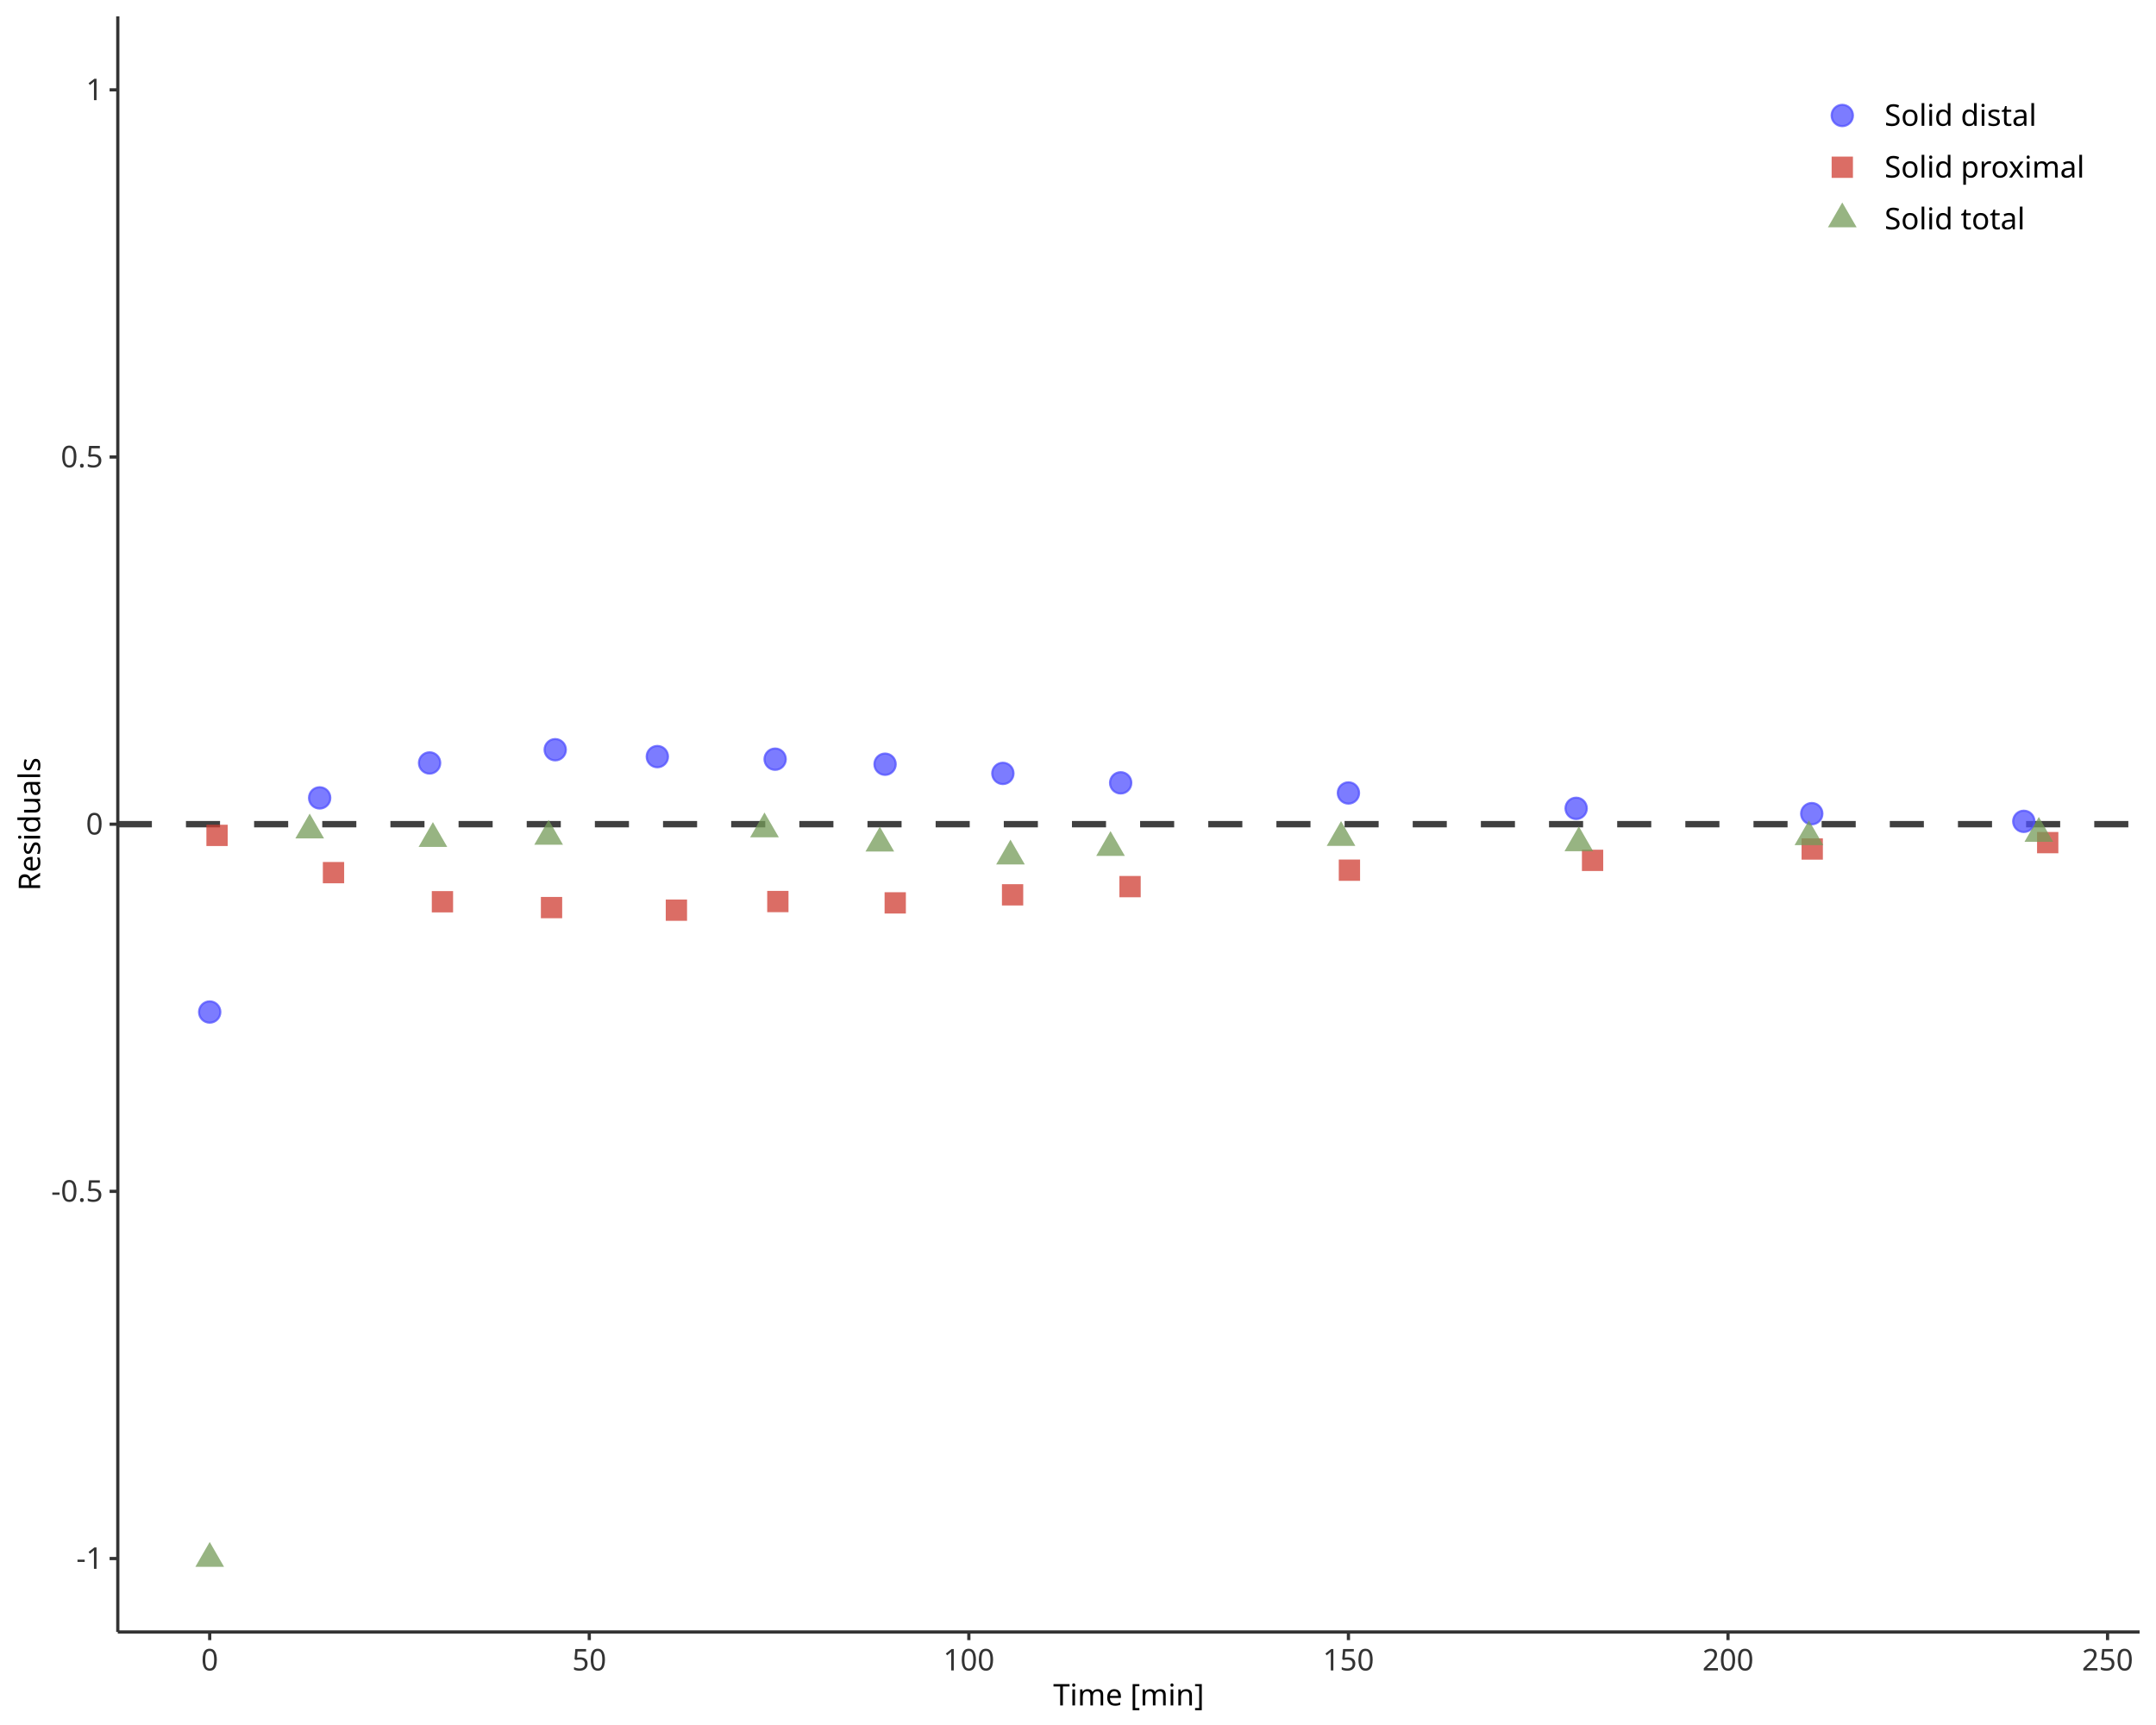
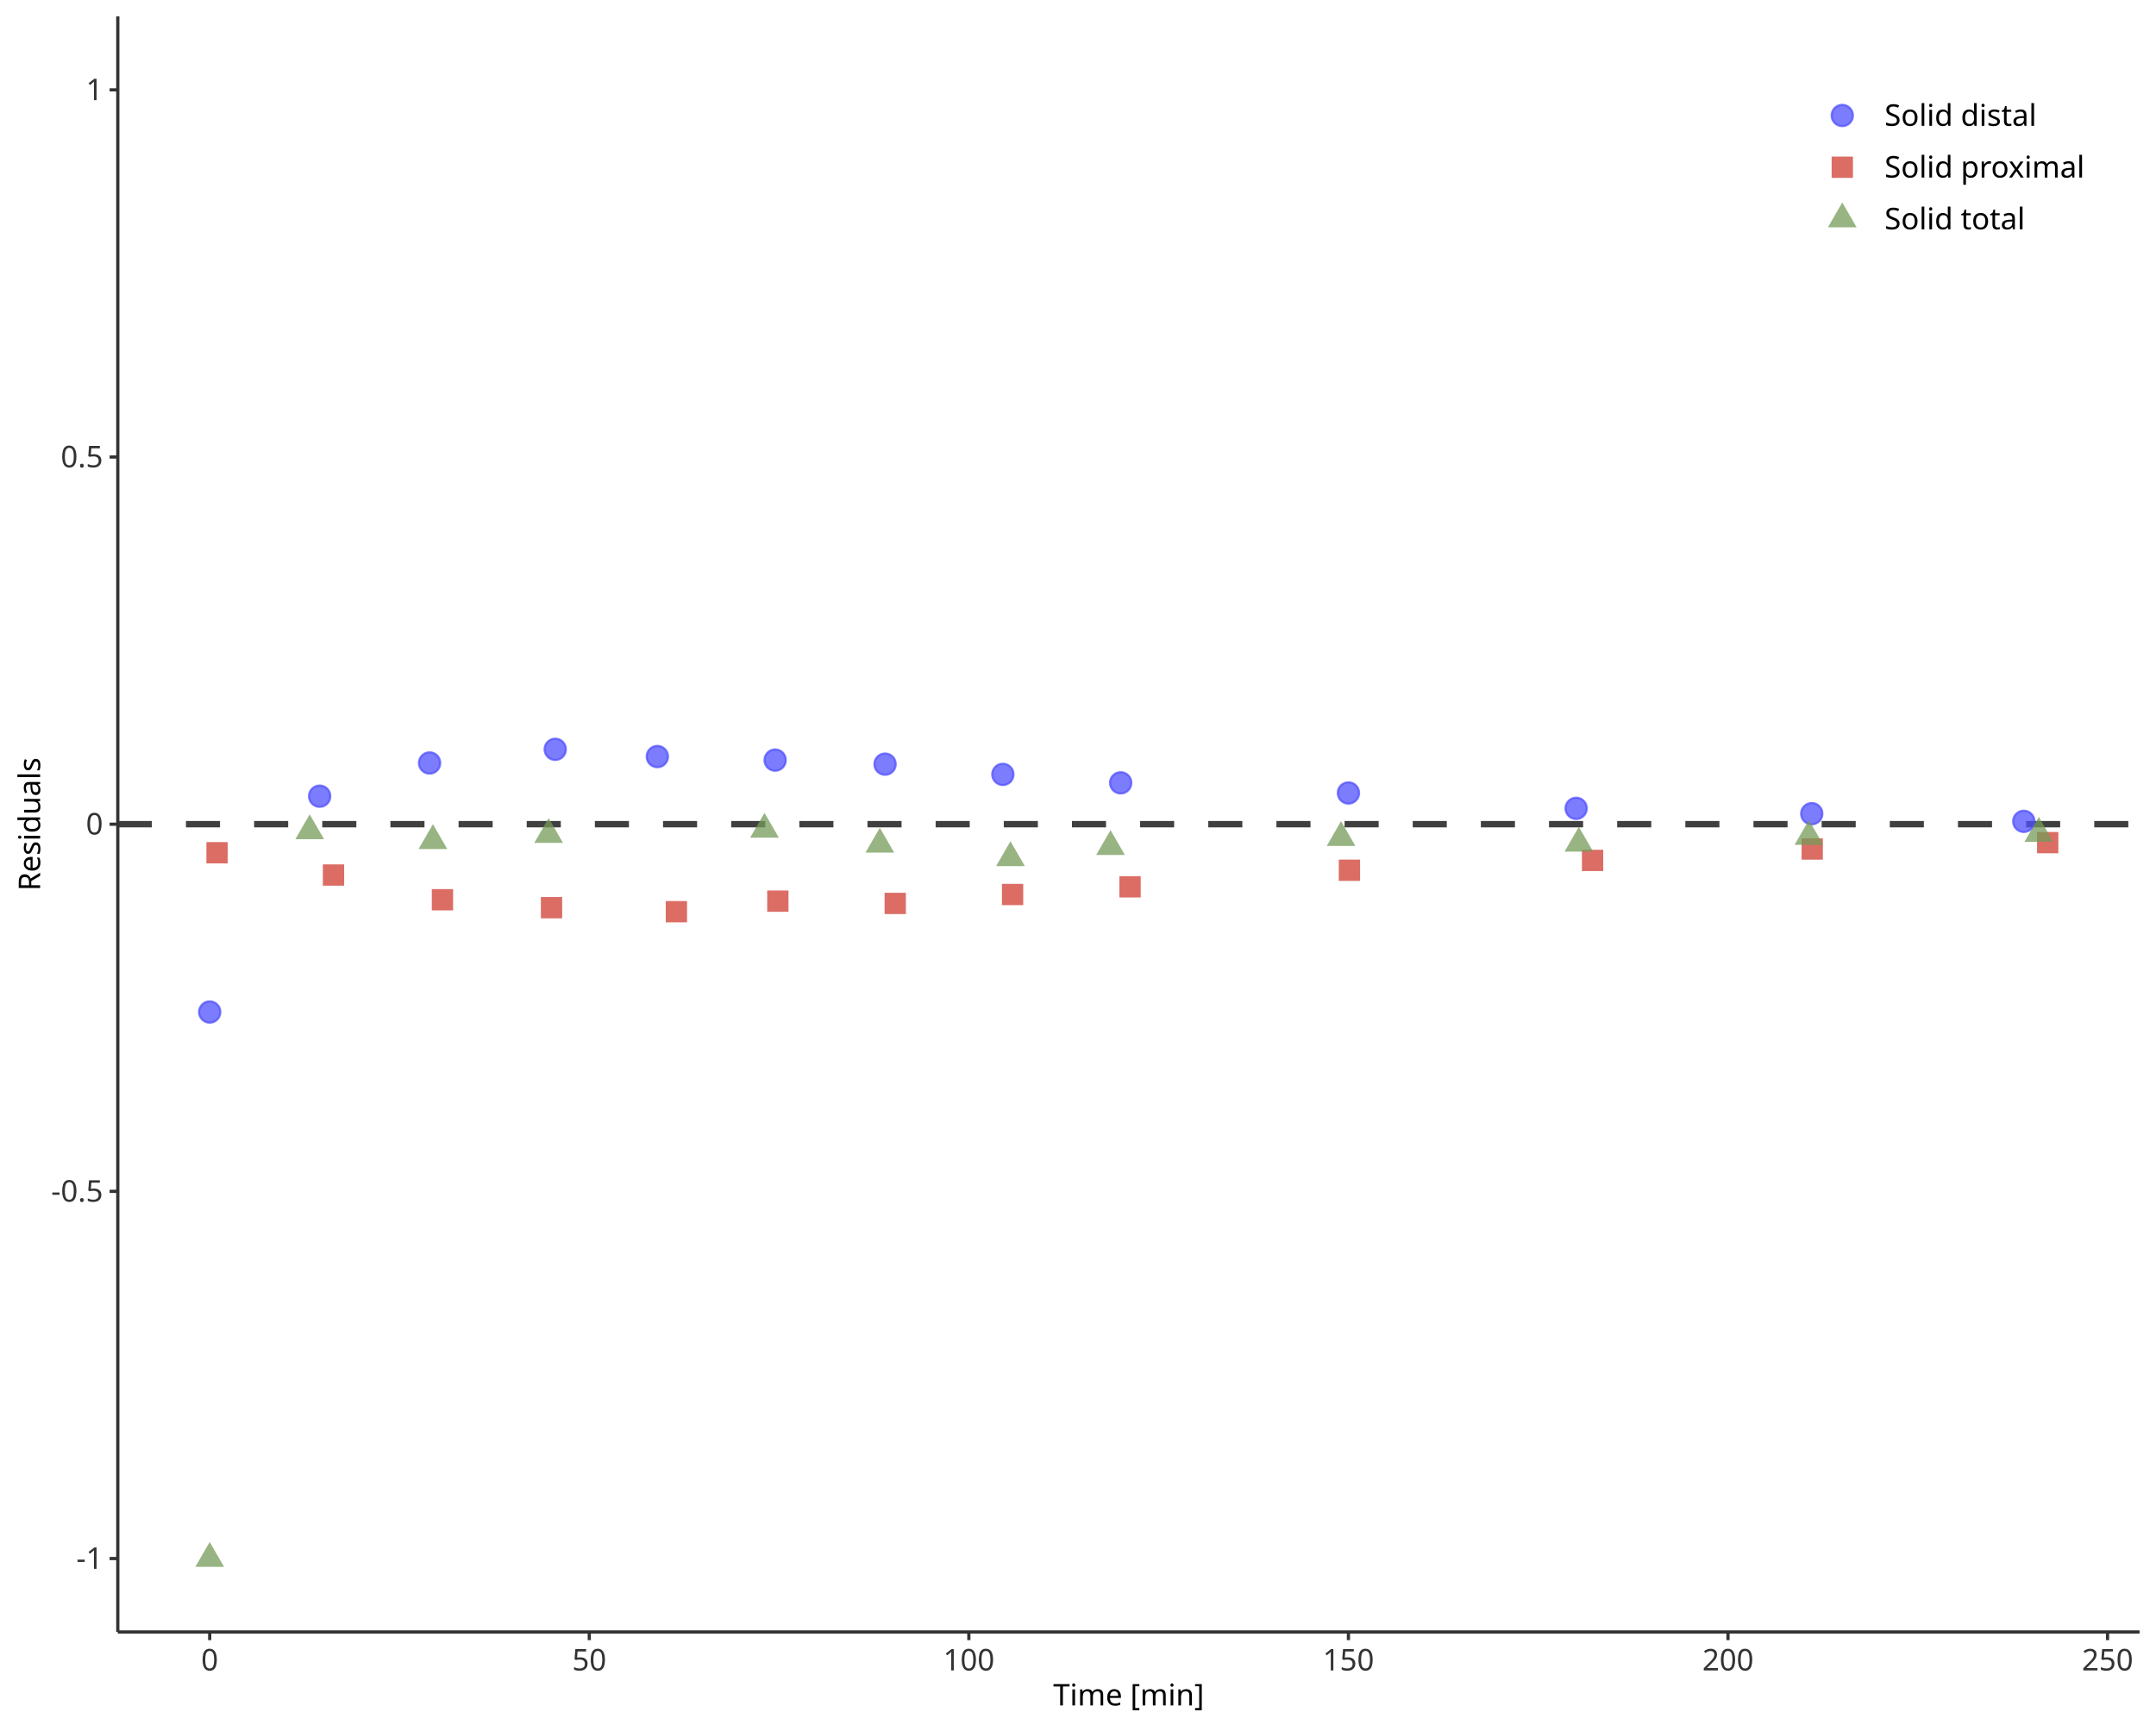
<svg xmlns="http://www.w3.org/2000/svg" class="svglite" data-engine-version="2.0" width="720.00pt" height="576.00pt" viewBox="0 0 720.00 576.00">
  <defs>
    <style type="text/css">
    .svglite line, .svglite polyline, .svglite polygon, .svglite path, .svglite rect, .svglite circle {
      fill: none;
      stroke: #000000;
      stroke-linecap: round;
      stroke-linejoin: round;
      stroke-miterlimit: 10.00;
    }
  </style>
  </defs>
  <rect width="100%" height="100%" style="stroke: none; fill: #FFFFFF;" />
  <defs>
    <clipPath id="cpMC4wMHw3MjAuMDB8MC4wMHw1NzYuMDA=">
      <rect x="0.00" y="0.00" width="720.00" height="576.00" />
    </clipPath>
  </defs>
  <g clip-path="url(#cpMC4wMHw3MjAuMDB8MC4wMHw1NzYuMDA=)">
    <rect x="0.00" y="0.00" width="720.00" height="576.00" style="stroke-width: 1.07; stroke: none; fill: #FFFFFF;" />
  </g>
  <defs>
    <clipPath id="cpMzkuMzR8NzE0LjUyfDUuNDh8NTQ0Ljkz">
      <rect x="39.34" y="5.48" width="675.18" height="539.45" />
    </clipPath>
  </defs>
  <g clip-path="url(#cpMzkuMzR8NzE0LjUyfDUuNDh8NTQ0Ljkz)">
    <rect x="39.34" y="5.48" width="675.18" height="539.45" style="stroke-width: 1.07; stroke: none; fill: #FFFFFF;" />
  </g>
  <g clip-path="url(#cpMC4wMHw3MjAuMDB8MC4wMHw1NzYuMDA=)">
</g>
  <g clip-path="url(#cpMzkuMzR8NzE0LjUyfDUuNDh8NTQ0Ljkz)">
</g>
  <g clip-path="url(#cpMC4wMHw3MjAuMDB8MC4wMHw1NzYuMDA=)">
</g>
  <g clip-path="url(#cpMzkuMzR8NzE0LjUyfDUuNDh8NTQ0Ljkz)">
</g>
  <g clip-path="url(#cpMC4wMHw3MjAuMDB8MC4wMHw1NzYuMDA=)">
</g>
  <g clip-path="url(#cpMzkuMzR8NzE0LjUyfDUuNDh8NTQ0Ljkz)">
</g>
  <g clip-path="url(#cpMC4wMHw3MjAuMDB8MC4wMHw1NzYuMDA=)">
</g>
  <g clip-path="url(#cpMzkuMzR8NzE0LjUyfDUuNDh8NTQ0Ljkz)">
</g>
  <g clip-path="url(#cpMC4wMHw3MjAuMDB8MC4wMHw1NzYuMDA=)">
</g>
  <g clip-path="url(#cpMzkuMzR8NzE0LjUyfDUuNDh8NTQ0Ljkz)">
</g>
  <g clip-path="url(#cpMC4wMHw3MjAuMDB8MC4wMHw1NzYuMDA=)">
</g>
  <g clip-path="url(#cpMzkuMzR8NzE0LjUyfDUuNDh8NTQ0Ljkz)">
</g>
  <g clip-path="url(#cpMC4wMHw3MjAuMDB8MC4wMHw1NzYuMDA=)">
</g>
  <g clip-path="url(#cpMzkuMzR8NzE0LjUyfDUuNDh8NTQ0Ljkz)">
</g>
  <g clip-path="url(#cpMC4wMHw3MjAuMDB8MC4wMHw1NzYuMDA=)">
</g>
  <g clip-path="url(#cpMzkuMzR8NzE0LjUyfDUuNDh8NTQ0Ljkz)">
</g>
  <g clip-path="url(#cpMC4wMHw3MjAuMDB8MC4wMHw1NzYuMDA=)">
</g>
  <g clip-path="url(#cpMzkuMzR8NzE0LjUyfDUuNDh8NTQ0Ljkz)">
</g>
  <g clip-path="url(#cpMC4wMHw3MjAuMDB8MC4wMHw1NzYuMDA=)">
</g>
  <g clip-path="url(#cpMzkuMzR8NzE0LjUyfDUuNDh8NTQ0Ljkz)">
</g>
  <g clip-path="url(#cpMC4wMHw3MjAuMDB8MC4wMHw1NzYuMDA=)">
</g>
  <g clip-path="url(#cpMzkuMzR8NzE0LjUyfDUuNDh8NTQ0Ljkz)">
</g>
  <g clip-path="url(#cpMC4wMHw3MjAuMDB8MC4wMHw1NzYuMDA=)">
</g>
  <g clip-path="url(#cpMzkuMzR8NzE0LjUyfDUuNDh8NTQ0Ljkz)">
</g>
  <g clip-path="url(#cpMC4wMHw3MjAuMDB8MC4wMHw1NzYuMDA=)">
</g>
  <g clip-path="url(#cpMzkuMzR8NzE0LjUyfDUuNDh8NTQ0Ljkz)">
</g>
  <g clip-path="url(#cpMC4wMHw3MjAuMDB8MC4wMHw1NzYuMDA=)">
</g>
  <g clip-path="url(#cpMzkuMzR8NzE0LjUyfDUuNDh8NTQ0Ljkz)">
</g>
  <g clip-path="url(#cpMC4wMHw3MjAuMDB8MC4wMHw1NzYuMDA=)">
</g>
  <g clip-path="url(#cpMzkuMzR8NzE0LjUyfDUuNDh8NTQ0Ljkz)">
</g>
  <g clip-path="url(#cpMC4wMHw3MjAuMDB8MC4wMHw1NzYuMDA=)">
</g>
  <g clip-path="url(#cpMzkuMzR8NzE0LjUyfDUuNDh8NTQ0Ljkz)">
    <line x1="39.34" y1="275.21" x2="714.52" y2="275.21" style="stroke-width: 2.13; stroke: #000000; stroke-opacity: 0.75; stroke-dasharray: 11.38,11.38; stroke-linecap: butt;" />
    <circle cx="70.03" cy="337.93" r="3.56" style="stroke-width: 0.71; stroke: #5050FF; stroke-opacity: 0.75; fill: #5050FF; fill-opacity: 0.75;" />
-     <circle cx="106.75" cy="266.43" r="3.56" style="stroke-width: 0.71; stroke: #5050FF; stroke-opacity: 0.75; fill: #5050FF; fill-opacity: 0.75;" />
-     <circle cx="143.46" cy="254.76" r="3.56" style="stroke-width: 0.71; stroke: #5050FF; stroke-opacity: 0.75; fill: #5050FF; fill-opacity: 0.75;" />
-     <circle cx="185.42" cy="250.34" r="3.56" style="stroke-width: 0.71; stroke: #5050FF; stroke-opacity: 0.75; fill: #5050FF; fill-opacity: 0.75;" />
-     <circle cx="219.52" cy="252.64" r="3.56" style="stroke-width: 0.71; stroke: #5050FF; stroke-opacity: 0.75; fill: #5050FF; fill-opacity: 0.75;" />
-     <circle cx="258.86" cy="253.50" r="3.56" style="stroke-width: 0.71; stroke: #5050FF; stroke-opacity: 0.75; fill: #5050FF; fill-opacity: 0.75;" />
-     <circle cx="295.57" cy="255.18" r="3.56" style="stroke-width: 0.71; stroke: #5050FF; stroke-opacity: 0.75; fill: #5050FF; fill-opacity: 0.75;" />
-     <circle cx="334.91" cy="258.25" r="3.56" style="stroke-width: 0.71; stroke: #5050FF; stroke-opacity: 0.75; fill: #5050FF; fill-opacity: 0.75;" />
+     <circle cx="106.75" cy="265.86" r="3.56" style="stroke-width: 0.71; stroke: #5050FF; stroke-opacity: 0.75; fill: #5050FF; fill-opacity: 0.75;" />
+     <circle cx="143.46" cy="254.77" r="3.56" style="stroke-width: 0.71; stroke: #5050FF; stroke-opacity: 0.75; fill: #5050FF; fill-opacity: 0.75;" />
+     <circle cx="185.42" cy="250.21" r="3.56" style="stroke-width: 0.71; stroke: #5050FF; stroke-opacity: 0.75; fill: #5050FF; fill-opacity: 0.75;" />
+     <circle cx="219.52" cy="252.62" r="3.56" style="stroke-width: 0.71; stroke: #5050FF; stroke-opacity: 0.75; fill: #5050FF; fill-opacity: 0.75;" />
+     <circle cx="258.86" cy="253.81" r="3.56" style="stroke-width: 0.71; stroke: #5050FF; stroke-opacity: 0.75; fill: #5050FF; fill-opacity: 0.75;" />
+     <circle cx="295.57" cy="255.16" r="3.56" style="stroke-width: 0.71; stroke: #5050FF; stroke-opacity: 0.75; fill: #5050FF; fill-opacity: 0.75;" />
+     <circle cx="334.91" cy="258.58" r="3.56" style="stroke-width: 0.71; stroke: #5050FF; stroke-opacity: 0.75; fill: #5050FF; fill-opacity: 0.75;" />
    <circle cx="374.25" cy="261.40" r="3.56" style="stroke-width: 0.71; stroke: #5050FF; stroke-opacity: 0.75; fill: #5050FF; fill-opacity: 0.75;" />
    <circle cx="450.31" cy="264.78" r="3.56" style="stroke-width: 0.71; stroke: #5050FF; stroke-opacity: 0.75; fill: #5050FF; fill-opacity: 0.75;" />
    <circle cx="526.36" cy="269.92" r="3.56" style="stroke-width: 0.71; stroke: #5050FF; stroke-opacity: 0.75; fill: #5050FF; fill-opacity: 0.75;" />
-     <circle cx="605.04" cy="271.69" r="3.56" style="stroke-width: 0.71; stroke: #5050FF; stroke-opacity: 0.75; fill: #5050FF; fill-opacity: 0.75;" />
+     <circle cx="605.04" cy="271.70" r="3.56" style="stroke-width: 0.71; stroke: #5050FF; stroke-opacity: 0.75; fill: #5050FF; fill-opacity: 0.75;" />
    <circle cx="675.85" cy="274.26" r="3.56" style="stroke-width: 0.71; stroke: #5050FF; stroke-opacity: 0.75; fill: #5050FF; fill-opacity: 0.75;" />
-     <polygon points="68.93,282.50 76.04,282.50 76.04,275.39 68.93,275.39 " style="stroke-width: 0.71; stroke: none; fill: #CE3D32; fill-opacity: 0.75;" />
-     <polygon points="107.82,294.94 114.93,294.94 114.93,287.83 107.82,287.83 " style="stroke-width: 0.71; stroke: none; fill: #CE3D32; fill-opacity: 0.75;" />
-     <polygon points="144.20,304.66 151.31,304.66 151.31,297.55 144.20,297.55 " style="stroke-width: 0.71; stroke: none; fill: #CE3D32; fill-opacity: 0.75;" />
-     <polygon points="180.63,306.61 187.74,306.61 187.74,299.50 180.63,299.50 " style="stroke-width: 0.71; stroke: none; fill: #CE3D32; fill-opacity: 0.75;" />
-     <polygon points="222.33,307.47 229.44,307.47 229.44,300.36 222.33,300.36 " style="stroke-width: 0.71; stroke: none; fill: #CE3D32; fill-opacity: 0.75;" />
-     <polygon points="256.21,304.59 263.32,304.59 263.32,297.48 256.21,297.48 " style="stroke-width: 0.71; stroke: none; fill: #CE3D32; fill-opacity: 0.75;" />
-     <polygon points="295.41,305.04 302.52,305.04 302.52,297.93 295.41,297.93 " style="stroke-width: 0.71; stroke: none; fill: #CE3D32; fill-opacity: 0.75;" />
-     <polygon points="334.60,302.35 341.71,302.35 341.71,295.24 334.60,295.24 " style="stroke-width: 0.71; stroke: none; fill: #CE3D32; fill-opacity: 0.75;" />
-     <polygon points="373.83,299.61 380.94,299.61 380.94,292.50 373.83,292.50 " style="stroke-width: 0.71; stroke: none; fill: #CE3D32; fill-opacity: 0.75;" />
-     <polygon points="447.09,294.12 454.20,294.12 454.20,287.01 447.09,287.01 " style="stroke-width: 0.71; stroke: none; fill: #CE3D32; fill-opacity: 0.75;" />
-     <polygon points="528.29,290.84 535.40,290.84 535.40,283.73 528.29,283.73 " style="stroke-width: 0.71; stroke: none; fill: #CE3D32; fill-opacity: 0.75;" />
+     <polygon points="68.93,288.30 76.04,288.30 76.04,281.19 68.93,281.19 " style="stroke-width: 0.71; stroke: none; fill: #CE3D32; fill-opacity: 0.75;" />
+     <polygon points="107.82,295.74 114.93,295.74 114.93,288.63 107.82,288.63 " style="stroke-width: 0.71; stroke: none; fill: #CE3D32; fill-opacity: 0.75;" />
+     <polygon points="144.20,303.99 151.31,303.99 151.31,296.88 144.20,296.88 " style="stroke-width: 0.71; stroke: none; fill: #CE3D32; fill-opacity: 0.75;" />
+     <polygon points="180.63,306.64 187.74,306.64 187.74,299.53 180.63,299.53 " style="stroke-width: 0.71; stroke: none; fill: #CE3D32; fill-opacity: 0.75;" />
+     <polygon points="222.33,307.98 229.44,307.98 229.44,300.87 222.33,300.87 " style="stroke-width: 0.71; stroke: none; fill: #CE3D32; fill-opacity: 0.75;" />
+     <polygon points="256.21,304.46 263.32,304.46 263.32,297.35 256.21,297.35 " style="stroke-width: 0.71; stroke: none; fill: #CE3D32; fill-opacity: 0.75;" />
+     <polygon points="295.41,305.22 302.52,305.22 302.52,298.11 295.41,298.11 " style="stroke-width: 0.71; stroke: none; fill: #CE3D32; fill-opacity: 0.75;" />
+     <polygon points="334.60,302.24 341.71,302.24 341.71,295.13 334.60,295.13 " style="stroke-width: 0.71; stroke: none; fill: #CE3D32; fill-opacity: 0.75;" />
+     <polygon points="373.83,299.68 380.94,299.68 380.94,292.57 373.83,292.57 " style="stroke-width: 0.71; stroke: none; fill: #CE3D32; fill-opacity: 0.75;" />
+     <polygon points="447.09,294.14 454.20,294.14 454.20,287.03 447.09,287.03 " style="stroke-width: 0.71; stroke: none; fill: #CE3D32; fill-opacity: 0.75;" />
+     <polygon points="528.29,290.86 535.40,290.86 535.40,283.75 528.29,283.75 " style="stroke-width: 0.71; stroke: none; fill: #CE3D32; fill-opacity: 0.75;" />
    <polygon points="601.64,287.05 608.75,287.05 608.75,279.94 601.64,279.94 " style="stroke-width: 0.71; stroke: none; fill: #CE3D32; fill-opacity: 0.75;" />
    <polygon points="680.28,284.92 687.39,284.92 687.39,277.81 680.28,277.81 " style="stroke-width: 0.71; stroke: none; fill: #CE3D32; fill-opacity: 0.75;" />
    <polygon points="70.03,514.88 74.82,523.18 65.24,523.18 " style="stroke-width: 0.71; stroke: none; fill: #749B58; fill-opacity: 0.75;" />
-     <polygon points="103.42,271.66 108.21,279.95 98.64,279.95 " style="stroke-width: 0.71; stroke: none; fill: #749B58; fill-opacity: 0.75;" />
-     <polygon points="144.57,274.51 149.36,282.80 139.79,282.80 " style="stroke-width: 0.71; stroke: none; fill: #749B58; fill-opacity: 0.75;" />
-     <polygon points="183.22,273.77 188.01,282.06 178.43,282.06 " style="stroke-width: 0.71; stroke: none; fill: #749B58; fill-opacity: 0.75;" />
-     <polygon points="255.30,271.30 260.09,279.59 250.51,279.59 " style="stroke-width: 0.71; stroke: none; fill: #749B58; fill-opacity: 0.75;" />
-     <polygon points="293.82,276.04 298.61,284.33 289.03,284.33 " style="stroke-width: 0.71; stroke: none; fill: #749B58; fill-opacity: 0.75;" />
-     <polygon points="337.45,280.37 342.24,288.66 332.66,288.66 " style="stroke-width: 0.71; stroke: none; fill: #749B58; fill-opacity: 0.75;" />
-     <polygon points="370.86,277.51 375.65,285.80 366.08,285.80 " style="stroke-width: 0.71; stroke: none; fill: #749B58; fill-opacity: 0.75;" />
-     <polygon points="447.85,274.16 452.63,282.46 443.06,282.46 " style="stroke-width: 0.71; stroke: none; fill: #749B58; fill-opacity: 0.75;" />
-     <polygon points="527.26,275.94 532.04,284.23 522.47,284.23 " style="stroke-width: 0.71; stroke: none; fill: #749B58; fill-opacity: 0.75;" />
-     <polygon points="604.09,273.91 608.88,282.20 599.30,282.20 " style="stroke-width: 0.71; stroke: none; fill: #749B58; fill-opacity: 0.75;" />
-     <polygon points="680.87,272.79 685.66,281.09 676.08,281.09 " style="stroke-width: 0.71; stroke: none; fill: #749B58; fill-opacity: 0.75;" />
+     <polygon points="103.42,271.92 108.21,280.22 98.64,280.22 " style="stroke-width: 0.71; stroke: none; fill: #749B58; fill-opacity: 0.75;" />
+     <polygon points="144.57,275.21 149.36,283.50 139.79,283.50 " style="stroke-width: 0.71; stroke: none; fill: #749B58; fill-opacity: 0.75;" />
+     <polygon points="183.22,273.16 188.01,281.45 178.43,281.45 " style="stroke-width: 0.71; stroke: none; fill: #749B58; fill-opacity: 0.75;" />
+     <polygon points="255.30,271.42 260.09,279.71 250.51,279.71 " style="stroke-width: 0.71; stroke: none; fill: #749B58; fill-opacity: 0.75;" />
+     <polygon points="293.82,276.40 298.61,284.69 289.03,284.69 " style="stroke-width: 0.71; stroke: none; fill: #749B58; fill-opacity: 0.75;" />
+     <polygon points="337.45,280.91 342.24,289.20 332.66,289.20 " style="stroke-width: 0.71; stroke: none; fill: #749B58; fill-opacity: 0.75;" />
+     <polygon points="370.86,277.18 375.65,285.48 366.08,285.48 " style="stroke-width: 0.71; stroke: none; fill: #749B58; fill-opacity: 0.75;" />
+     <polygon points="447.85,274.18 452.63,282.48 443.06,282.48 " style="stroke-width: 0.71; stroke: none; fill: #749B58; fill-opacity: 0.75;" />
+     <polygon points="527.26,276.09 532.04,284.38 522.47,284.38 " style="stroke-width: 0.71; stroke: none; fill: #749B58; fill-opacity: 0.75;" />
+     <polygon points="604.09,273.81 608.88,282.10 599.30,282.10 " style="stroke-width: 0.71; stroke: none; fill: #749B58; fill-opacity: 0.75;" />
+     <polygon points="680.87,272.78 685.66,281.08 676.08,281.08 " style="stroke-width: 0.71; stroke: none; fill: #749B58; fill-opacity: 0.75;" />
  </g>
  <g clip-path="url(#cpMC4wMHw3MjAuMDB8MC4wMHw1NzYuMDA=)">
    <polyline points="39.34,544.93 39.34,5.48 " style="stroke-width: 1.07; stroke: #333333; stroke-linecap: butt;" />
    <text x="34.41" y="523.85" text-anchor="end" style="font-size: 10.00px; fill: #333333; font-family: sans;" textLength="8.89px" lengthAdjust="spacingAndGlyphs">-1</text>
    <text x="34.41" y="401.25" text-anchor="end" style="font-size: 10.00px; fill: #333333; font-family: sans;" textLength="17.23px" lengthAdjust="spacingAndGlyphs">-0.5</text>
    <text x="34.41" y="278.65" text-anchor="end" style="font-size: 10.00px; fill: #333333; font-family: sans;" textLength="5.56px" lengthAdjust="spacingAndGlyphs">0</text>
    <text x="34.41" y="156.04" text-anchor="end" style="font-size: 10.00px; fill: #333333; font-family: sans;" textLength="13.90px" lengthAdjust="spacingAndGlyphs">0.5</text>
    <text x="34.41" y="33.44" text-anchor="end" style="font-size: 10.00px; fill: #333333; font-family: sans;" textLength="5.56px" lengthAdjust="spacingAndGlyphs">1</text>
    <polyline points="36.60,520.41 39.34,520.41 " style="stroke-width: 1.07; stroke: #333333; stroke-linecap: butt;" />
    <polyline points="36.60,397.81 39.34,397.81 " style="stroke-width: 1.07; stroke: #333333; stroke-linecap: butt;" />
    <polyline points="36.60,275.21 39.34,275.21 " style="stroke-width: 1.07; stroke: #333333; stroke-linecap: butt;" />
    <polyline points="36.60,152.60 39.34,152.60 " style="stroke-width: 1.07; stroke: #333333; stroke-linecap: butt;" />
    <polyline points="36.60,30.00 39.34,30.00 " style="stroke-width: 1.07; stroke: #333333; stroke-linecap: butt;" />
    <polyline points="39.34,544.93 714.52,544.93 " style="stroke-width: 1.07; stroke: #333333; stroke-linecap: butt;" />
    <polyline points="70.03,547.67 70.03,544.93 " style="stroke-width: 1.07; stroke: #333333; stroke-linecap: butt;" />
    <polyline points="196.79,547.67 196.79,544.93 " style="stroke-width: 1.07; stroke: #333333; stroke-linecap: butt;" />
    <polyline points="323.55,547.67 323.55,544.93 " style="stroke-width: 1.07; stroke: #333333; stroke-linecap: butt;" />
    <polyline points="450.31,547.67 450.31,544.93 " style="stroke-width: 1.07; stroke: #333333; stroke-linecap: butt;" />
    <polyline points="577.07,547.67 577.07,544.93 " style="stroke-width: 1.07; stroke: #333333; stroke-linecap: butt;" />
    <polyline points="703.82,547.67 703.82,544.93 " style="stroke-width: 1.07; stroke: #333333; stroke-linecap: butt;" />
    <text x="70.03" y="557.78" text-anchor="middle" style="font-size: 10.00px; fill: #333333; font-family: sans;" textLength="5.56px" lengthAdjust="spacingAndGlyphs">0</text>
    <text x="196.79" y="557.78" text-anchor="middle" style="font-size: 10.00px; fill: #333333; font-family: sans;" textLength="11.12px" lengthAdjust="spacingAndGlyphs">50</text>
    <text x="323.55" y="557.78" text-anchor="middle" style="font-size: 10.00px; fill: #333333; font-family: sans;" textLength="16.69px" lengthAdjust="spacingAndGlyphs">100</text>
    <text x="450.31" y="557.78" text-anchor="middle" style="font-size: 10.00px; fill: #333333; font-family: sans;" textLength="16.69px" lengthAdjust="spacingAndGlyphs">150</text>
    <text x="577.07" y="557.78" text-anchor="middle" style="font-size: 10.00px; fill: #333333; font-family: sans;" textLength="16.69px" lengthAdjust="spacingAndGlyphs">200</text>
    <text x="703.82" y="557.78" text-anchor="middle" style="font-size: 10.00px; fill: #333333; font-family: sans;" textLength="16.69px" lengthAdjust="spacingAndGlyphs">250</text>
    <text x="376.93" y="569.48" text-anchor="middle" style="font-size: 10.00px; font-family: sans;" textLength="46.67px" lengthAdjust="spacingAndGlyphs">Time [min]</text>
    <text transform="translate(13.40,275.21) rotate(-90)" text-anchor="middle" style="font-size: 10.00px; font-family: sans;" textLength="43.92px" lengthAdjust="spacingAndGlyphs">Residuals</text>
    <rect x="601.11" y="18.97" width="96.53" height="68.28" style="stroke-width: 1.07; stroke: none; fill: #FFFFFF;" />
    <rect x="606.59" y="29.92" width="17.28" height="17.28" style="stroke-width: 1.07; stroke: none; fill: #FFFFFF;" />
    <circle cx="615.23" cy="38.56" r="3.56" style="stroke-width: 0.71; stroke: #5050FF; stroke-opacity: 0.75; fill: #5050FF; fill-opacity: 0.75;" />
    <rect x="606.59" y="47.20" width="17.28" height="17.28" style="stroke-width: 1.07; stroke: none; fill: #FFFFFF;" />
    <polygon points="611.68,59.40 618.79,59.40 618.79,52.29 611.68,52.29 " style="stroke-width: 0.71; stroke: none; fill: #CE3D32; fill-opacity: 0.75;" />
    <rect x="606.59" y="64.48" width="17.28" height="17.28" style="stroke-width: 1.07; stroke: none; fill: #FFFFFF;" />
    <polygon points="615.23,67.60 620.02,75.89 610.45,75.89 " style="stroke-width: 0.71; stroke: none; fill: #749B58; fill-opacity: 0.75;" />
    <text x="629.35" y="42.01" style="font-size: 10.00px; font-family: sans;" textLength="48.36px" lengthAdjust="spacingAndGlyphs">Solid distal</text>
    <text x="629.35" y="59.29" style="font-size: 10.00px; font-family: sans;" textLength="62.81px" lengthAdjust="spacingAndGlyphs">Solid proximal</text>
    <text x="629.35" y="76.57" style="font-size: 10.00px; font-family: sans;" textLength="43.91px" lengthAdjust="spacingAndGlyphs">Solid total</text>
  </g>
</svg>
